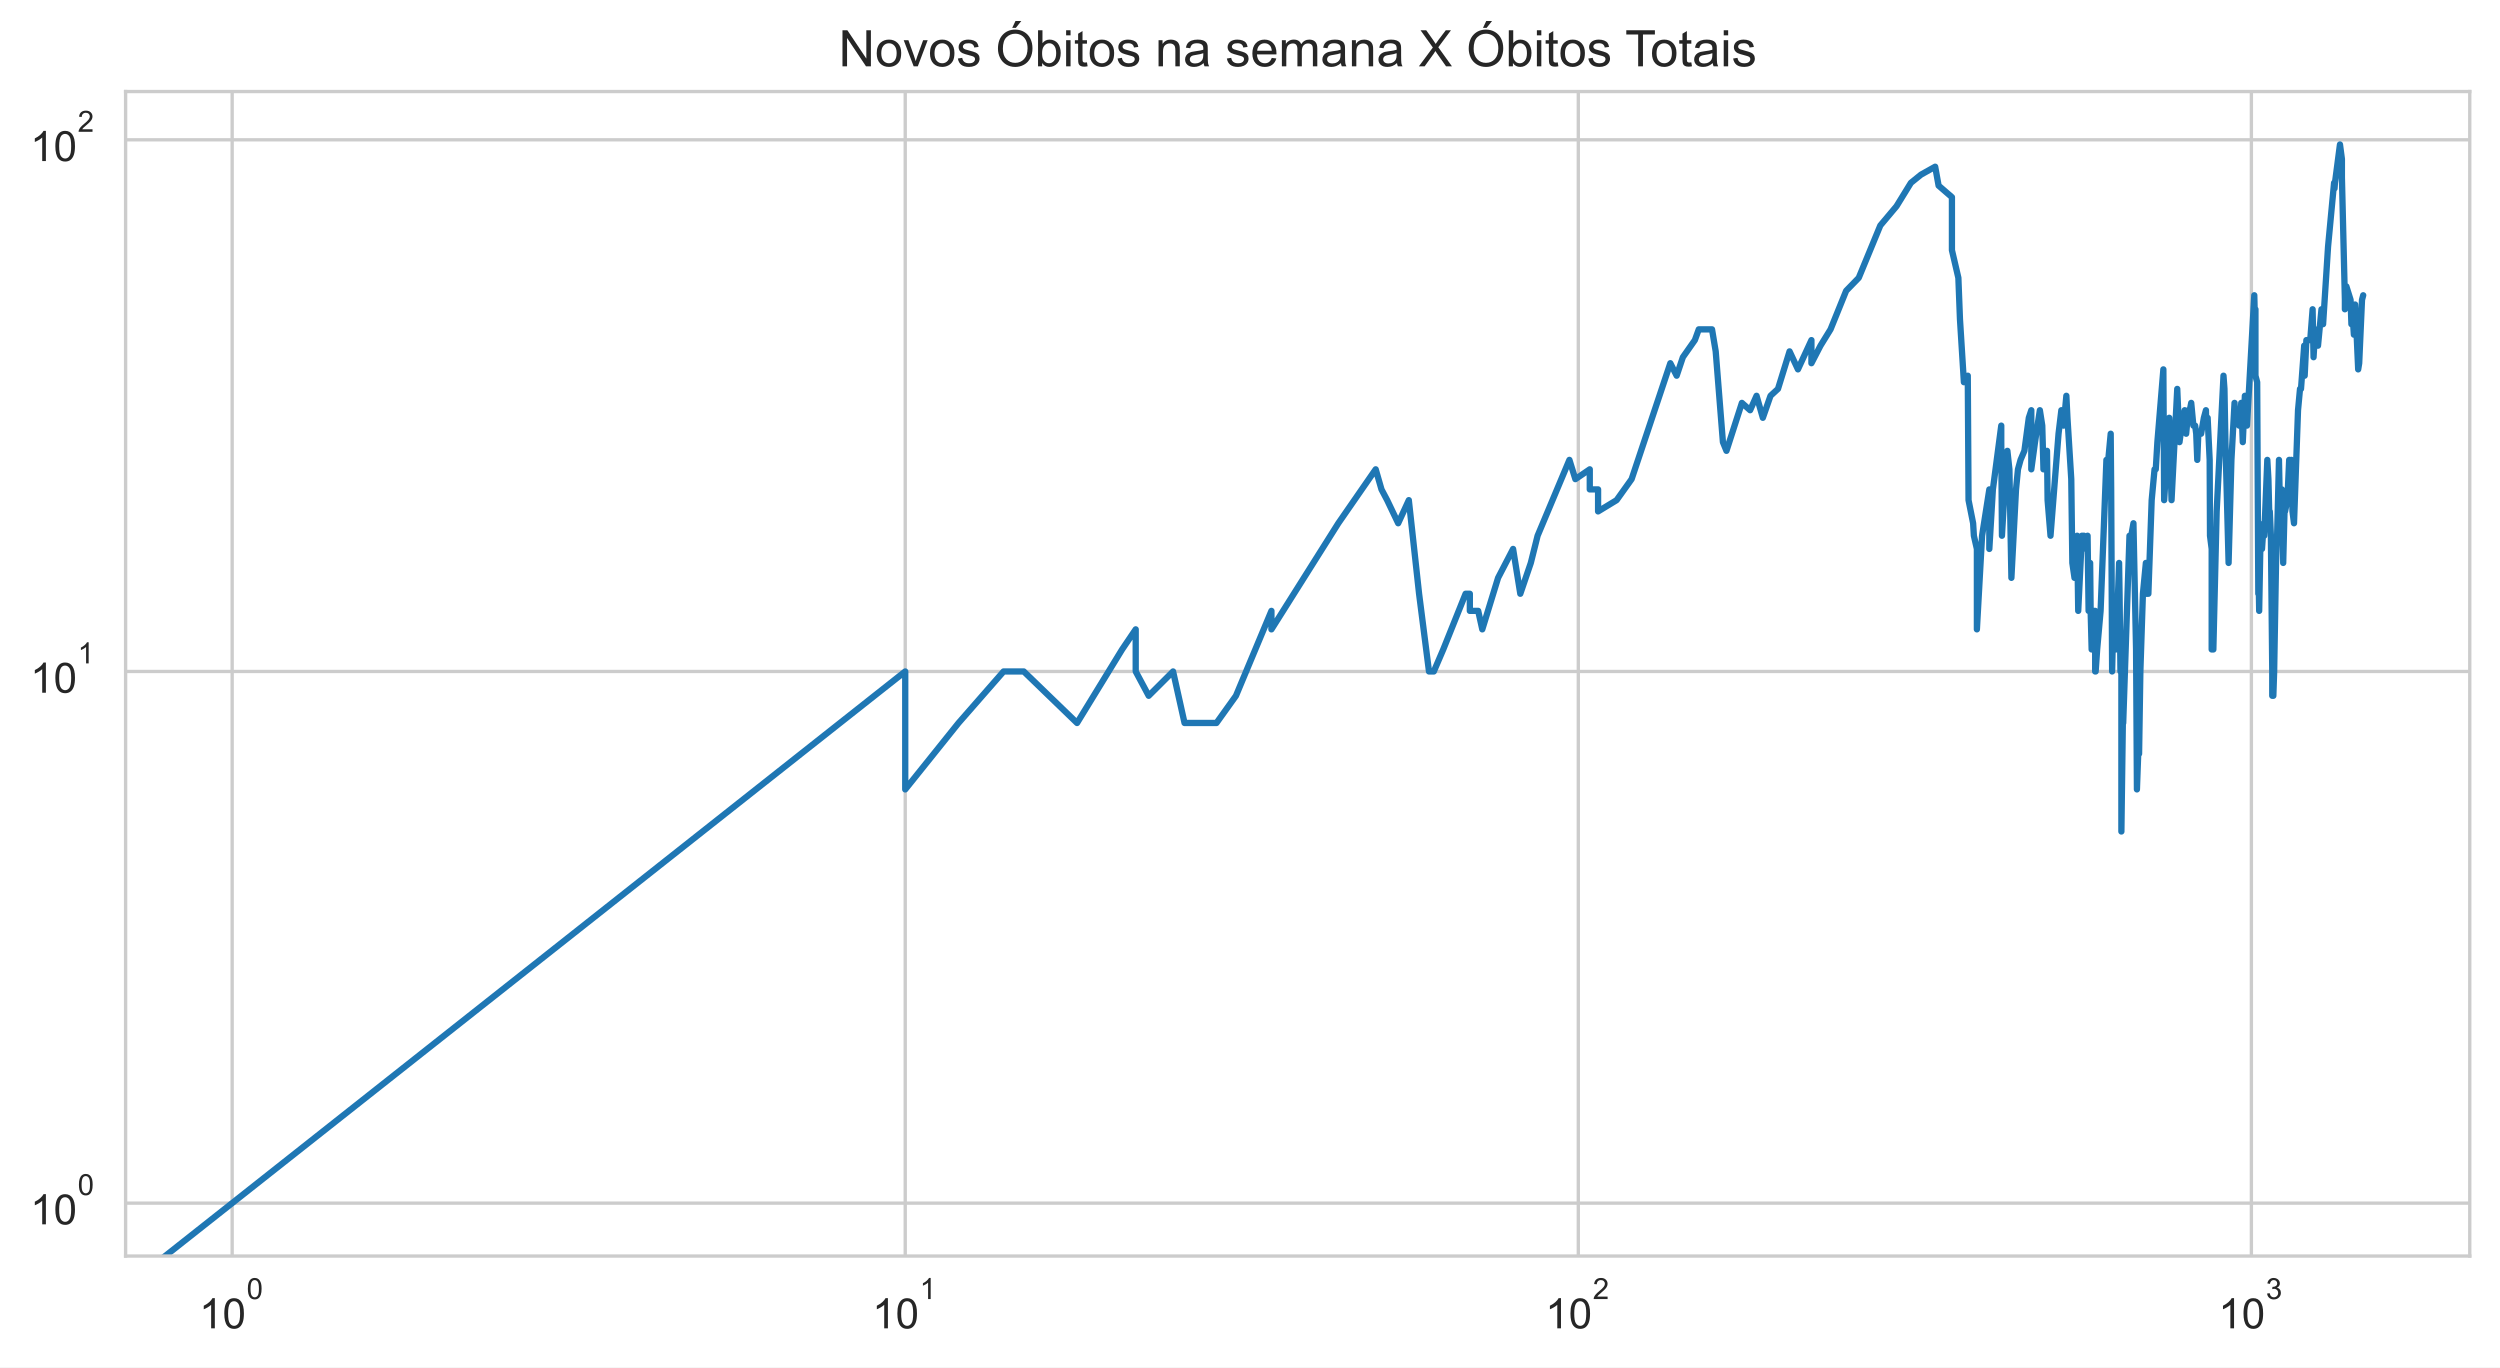
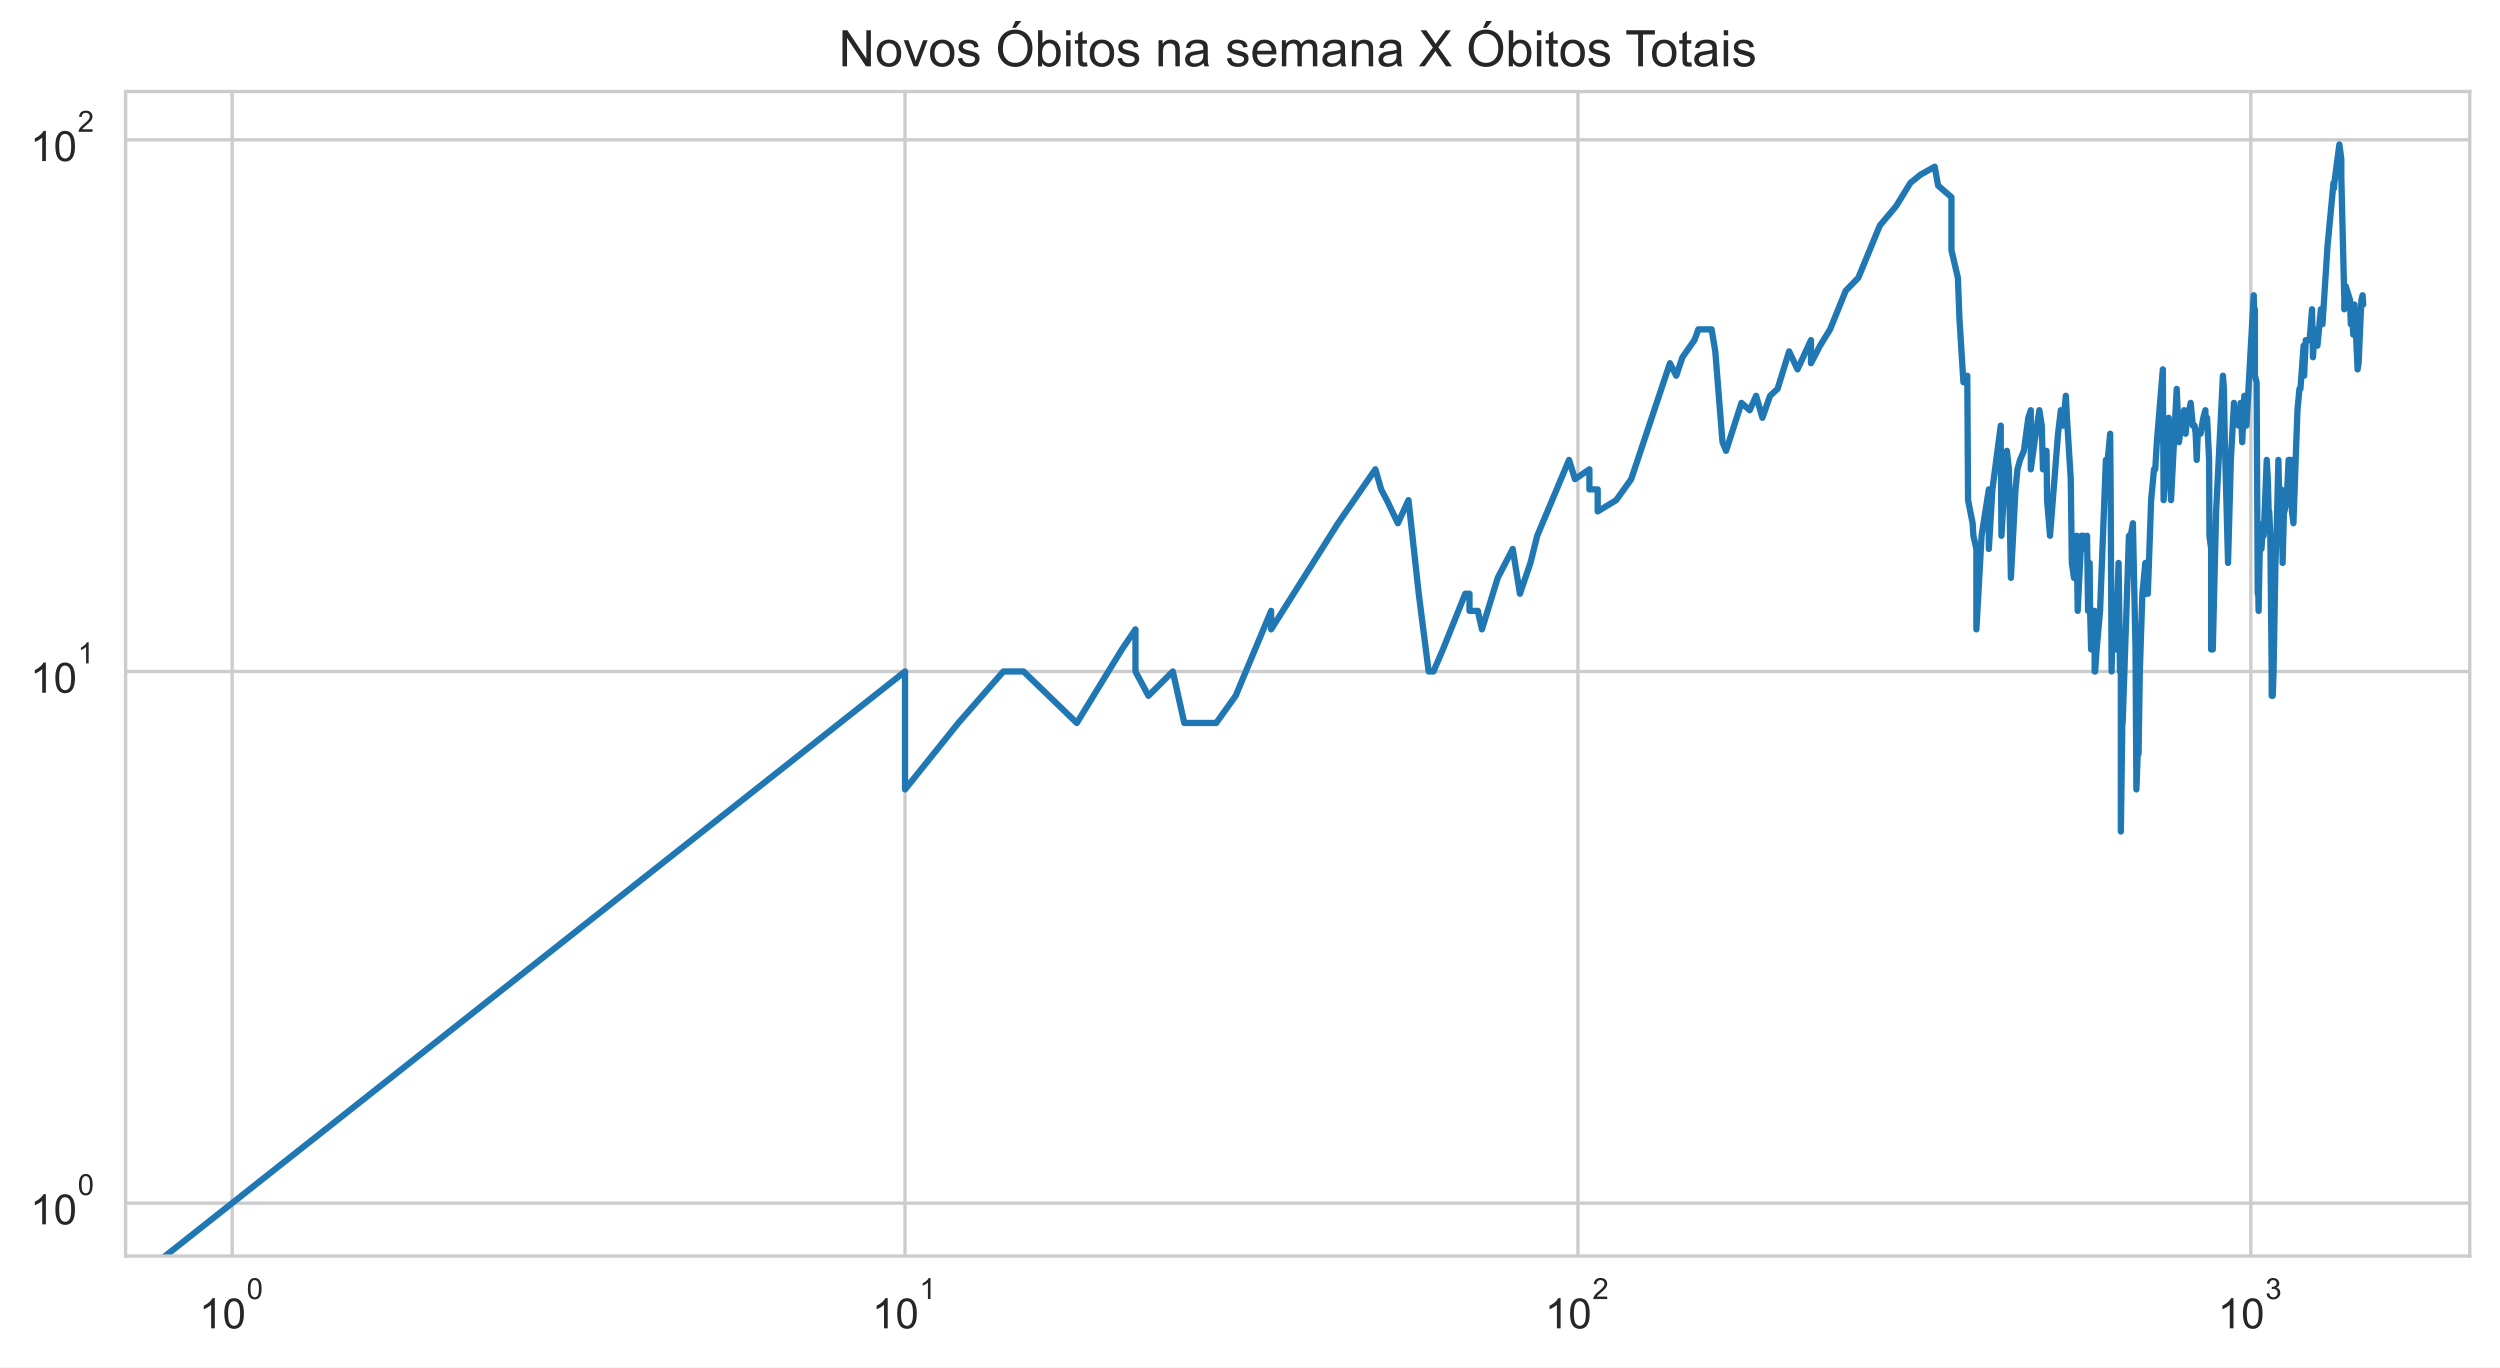
<svg xmlns="http://www.w3.org/2000/svg" xmlns:xlink="http://www.w3.org/1999/xlink" height="325.489pt" version="1.1" viewBox="0 0 595.1 325.489" width="595.1pt">
  <defs>
    <style type="text/css">*{stroke-linecap:butt;stroke-linejoin:round;}</style>
  </defs>
  <g id="figure_1">
    <g id="patch_1">
      <path d="M 0 325.489  L 595.1 325.489  L 595.1 0  L 0 0  z " style="fill:#ffffff;" />
    </g>
    <g id="axes_1">
      <g id="patch_2">
        <path d="M 29.9 298.989  L 587.9 298.989  L 587.9 21.789  L 29.9 21.789  z " style="fill:#ffffff;" />
      </g>
      <g id="matplotlib.axis_1">
        <g id="xtick_1">
          <g id="line2d_1">
-             <path clip-path="url(#p734bae576e)" d="M 55.264 298.989  L 55.264 21.789  " style="fill:none;stroke:#cccccc;stroke-linecap:round;stroke-width:0.8;" />
+             <path clip-path="url(#p5f621864de)" d="M 55.264 298.989  L 55.264 21.789  " style="fill:none;stroke:#cccccc;stroke-linecap:round;stroke-width:0.8;" />
          </g>
          <g id="text_1">
            <g style="fill:#262626;" transform="translate(47.41364 316.3019)scale(0.1 -0.1)">
              <defs>
                <path d="M 2384 0  L 1822 0  L 1822 3584  Q 1619 3391 1289 3197  Q 959 3003 697 2906  L 697 3450  Q 1169 3672 1522 3987  Q 1875 4303 2022 4600  L 2384 4600  L 2384 0  z " id="ArialMT-31" transform="scale(0.015625)" />
                <path d="M 266 2259  Q 266 3072 433 3567  Q 600 4063 929 4331  Q 1259 4600 1759 4600  Q 2128 4600 2406 4451  Q 2684 4303 2865 4023  Q 3047 3744 3150 3342  Q 3253 2941 3253 2259  Q 3253 1453 3087 958  Q 2922 463 2592 192  Q 2263 -78 1759 -78  Q 1097 -78 719 397  Q 266 969 266 2259  z M 844 2259  Q 844 1131 1108 757  Q 1372 384 1759 384  Q 2147 384 2411 759  Q 2675 1134 2675 2259  Q 2675 3391 2411 3762  Q 2147 4134 1753 4134  Q 1366 4134 1134 3806  Q 844 3388 844 2259  z " id="ArialMT-30" transform="scale(0.015625)" />
              </defs>
              <use transform="translate(0 0.99375)" xlink:href="#ArialMT-31" />
              <use transform="translate(55.61523 0.99375)" xlink:href="#ArialMT-30" />
              <use transform="translate(112.9728 70.6875)scale(0.7)" xlink:href="#ArialMT-30" />
            </g>
          </g>
        </g>
        <g id="xtick_2">
          <g id="line2d_2">
-             <path clip-path="url(#p734bae576e)" d="M 215.482 298.989  L 215.482 21.789  " style="fill:none;stroke:#cccccc;stroke-linecap:round;stroke-width:0.8;" />
+             <path clip-path="url(#p5f621864de)" d="M 215.437 298.989  L 215.437 21.789  " style="fill:none;stroke:#cccccc;stroke-linecap:round;stroke-width:0.8;" />
          </g>
          <g id="text_2">
-             <g style="fill:#262626;" transform="translate(207.632 316.3019)scale(0.1 -0.1)">
+             <g style="fill:#262626;" transform="translate(207.5871 316.3019)scale(0.1 -0.1)">
              <use transform="translate(0 0.99375)" xlink:href="#ArialMT-31" />
              <use transform="translate(55.61523 0.99375)" xlink:href="#ArialMT-30" />
              <use transform="translate(112.9728 70.6875)scale(0.7)" xlink:href="#ArialMT-31" />
            </g>
          </g>
        </g>
        <g id="xtick_3">
          <g id="line2d_3">
-             <path clip-path="url(#p734bae576e)" d="M 375.7 298.989  L 375.7 21.789  " style="fill:none;stroke:#cccccc;stroke-linecap:round;stroke-width:0.8;" />
+             <path clip-path="url(#p5f621864de)" d="M 375.61 298.989  L 375.61 21.789  " style="fill:none;stroke:#cccccc;stroke-linecap:round;stroke-width:0.8;" />
          </g>
          <g id="text_3">
-             <g style="fill:#262626;" transform="translate(367.8503 316.3019)scale(0.1 -0.1)">
+             <g style="fill:#262626;" transform="translate(367.7605 316.3019)scale(0.1 -0.1)">
              <defs>
                <path d="M 3222 541  L 3222 0  L 194 0  Q 188 203 259 391  Q 375 700 629 1000  Q 884 1300 1366 1694  Q 2113 2306 2375 2664  Q 2638 3022 2638 3341  Q 2638 3675 2398 3904  Q 2159 4134 1775 4134  Q 1369 4134 1125 3890  Q 881 3647 878 3216  L 300 3275  Q 359 3922 746 4261  Q 1134 4600 1788 4600  Q 2447 4600 2831 4234  Q 3216 3869 3216 3328  Q 3216 3053 3103 2787  Q 2991 2522 2730 2228  Q 2469 1934 1863 1422  Q 1356 997 1212 845  Q 1069 694 975 541  L 3222 541  z " id="ArialMT-32" transform="scale(0.015625)" />
              </defs>
              <use transform="translate(0 0.99375)" xlink:href="#ArialMT-31" />
              <use transform="translate(55.61523 0.99375)" xlink:href="#ArialMT-30" />
              <use transform="translate(112.9728 70.6875)scale(0.7)" xlink:href="#ArialMT-32" />
            </g>
          </g>
        </g>
        <g id="xtick_4">
          <g id="line2d_4">
-             <path clip-path="url(#p734bae576e)" d="M 535.919 298.989  L 535.919 21.789  " style="fill:none;stroke:#cccccc;stroke-linecap:round;stroke-width:0.8;" />
+             <path clip-path="url(#p5f621864de)" d="M 535.784 298.989  L 535.784 21.789  " style="fill:none;stroke:#cccccc;stroke-linecap:round;stroke-width:0.8;" />
          </g>
          <g id="text_4">
-             <g style="fill:#262626;" transform="translate(528.0687 316.3019)scale(0.1 -0.1)">
+             <g style="fill:#262626;" transform="translate(527.9339 316.3019)scale(0.1 -0.1)">
              <defs>
                <path d="M 269 1209  L 831 1284  Q 928 806 1161 595  Q 1394 384 1728 384  Q 2125 384 2398 659  Q 2672 934 2672 1341  Q 2672 1728 2419 1979  Q 2166 2231 1775 2231  Q 1616 2231 1378 2169  L 1441 2663  Q 1497 2656 1531 2656  Q 1891 2656 2178 2843  Q 2466 3031 2466 3422  Q 2466 3731 2256 3934  Q 2047 4138 1716 4138  Q 1388 4138 1169 3931  Q 950 3725 888 3313  L 325 3413  Q 428 3978 793 4289  Q 1159 4600 1703 4600  Q 2078 4600 2393 4439  Q 2709 4278 2876 4000  Q 3044 3722 3044 3409  Q 3044 3113 2884 2869  Q 2725 2625 2413 2481  Q 2819 2388 3044 2092  Q 3269 1797 3269 1353  Q 3269 753 2831 336  Q 2394 -81 1725 -81  Q 1122 -81 723 278  Q 325 638 269 1209  z " id="ArialMT-33" transform="scale(0.015625)" />
              </defs>
              <use transform="translate(0 0.99375)" xlink:href="#ArialMT-31" />
              <use transform="translate(55.61523 0.99375)" xlink:href="#ArialMT-30" />
              <use transform="translate(112.9728 70.6875)scale(0.7)" xlink:href="#ArialMT-33" />
            </g>
          </g>
        </g>
        <g id="xtick_5" />
        <g id="xtick_6" />
        <g id="xtick_7" />
        <g id="xtick_8" />
        <g id="xtick_9" />
        <g id="xtick_10" />
        <g id="xtick_11" />
        <g id="xtick_12" />
        <g id="xtick_13" />
        <g id="xtick_14" />
        <g id="xtick_15" />
        <g id="xtick_16" />
        <g id="xtick_17" />
        <g id="xtick_18" />
        <g id="xtick_19" />
        <g id="xtick_20" />
        <g id="xtick_21" />
        <g id="xtick_22" />
        <g id="xtick_23" />
        <g id="xtick_24" />
        <g id="xtick_25" />
        <g id="xtick_26" />
        <g id="xtick_27" />
        <g id="xtick_28" />
        <g id="xtick_29" />
        <g id="xtick_30" />
        <g id="xtick_31" />
        <g id="xtick_32" />
      </g>
      <g id="matplotlib.axis_2">
        <g id="ytick_1">
          <g id="line2d_5">
-             <path clip-path="url(#p734bae576e)" d="M 29.9 286.389  L 587.9 286.389  " style="fill:none;stroke:#cccccc;stroke-linecap:round;stroke-width:0.8;" />
+             <path clip-path="url(#p5f621864de)" d="M 29.9 286.389  L 587.9 286.389  " style="fill:none;stroke:#cccccc;stroke-linecap:round;stroke-width:0.8;" />
          </g>
          <g id="text_5">
            <g style="fill:#262626;" transform="translate(7.2 291.5456)scale(0.1 -0.1)">
              <use transform="translate(0 0.99375)" xlink:href="#ArialMT-31" />
              <use transform="translate(55.61523 0.99375)" xlink:href="#ArialMT-30" />
              <use transform="translate(112.9728 70.6875)scale(0.7)" xlink:href="#ArialMT-30" />
            </g>
          </g>
        </g>
        <g id="ytick_2">
          <g id="line2d_6">
-             <path clip-path="url(#p734bae576e)" d="M 29.9 159.834  L 587.9 159.834  " style="fill:none;stroke:#cccccc;stroke-linecap:round;stroke-width:0.8;" />
+             <path clip-path="url(#p5f621864de)" d="M 29.9 159.834  L 587.9 159.834  " style="fill:none;stroke:#cccccc;stroke-linecap:round;stroke-width:0.8;" />
          </g>
          <g id="text_6">
            <g style="fill:#262626;" transform="translate(7.2 164.9904)scale(0.1 -0.1)">
              <use transform="translate(0 0.99375)" xlink:href="#ArialMT-31" />
              <use transform="translate(55.61523 0.99375)" xlink:href="#ArialMT-30" />
              <use transform="translate(112.9728 70.6875)scale(0.7)" xlink:href="#ArialMT-31" />
            </g>
          </g>
        </g>
        <g id="ytick_3">
          <g id="line2d_7">
-             <path clip-path="url(#p734bae576e)" d="M 29.9 33.279  L 587.9 33.279  " style="fill:none;stroke:#cccccc;stroke-linecap:round;stroke-width:0.8;" />
+             <path clip-path="url(#p5f621864de)" d="M 29.9 33.279  L 587.9 33.279  " style="fill:none;stroke:#cccccc;stroke-linecap:round;stroke-width:0.8;" />
          </g>
          <g id="text_7">
            <g style="fill:#262626;" transform="translate(7.2 38.43524)scale(0.1 -0.1)">
              <use transform="translate(0 0.99375)" xlink:href="#ArialMT-31" />
              <use transform="translate(55.61523 0.99375)" xlink:href="#ArialMT-30" />
              <use transform="translate(112.9728 70.6875)scale(0.7)" xlink:href="#ArialMT-32" />
            </g>
          </g>
        </g>
        <g id="ytick_4" />
        <g id="ytick_5" />
        <g id="ytick_6" />
        <g id="ytick_7" />
        <g id="ytick_8" />
        <g id="ytick_9" />
        <g id="ytick_10" />
        <g id="ytick_11" />
        <g id="ytick_12" />
        <g id="ytick_13" />
        <g id="ytick_14" />
        <g id="ytick_15" />
        <g id="ytick_16" />
        <g id="ytick_17" />
        <g id="ytick_18" />
        <g id="ytick_19" />
        <g id="ytick_20" />
        <g id="ytick_21" />
      </g>
      <g id="line2d_8">
-         <path clip-path="url(#p734bae576e)" d="M 4.497 326.489  L 215.482 159.834  L 215.482 187.91  L 228.168 172.099  L 238.894 159.834  L 238.894 159.834  L 243.695 159.834  L 256.381 172.099  L 267.107 154.596  L 270.344 149.813  L 270.344 159.834  L 273.437 165.625  L 273.437 165.625  L 279.239 159.834  L 281.968 172.099  L 289.567 172.099  L 294.207 165.625  L 302.652 145.414  L 302.652 149.813  L 302.652 149.813  L 318.575 124.556  L 327.47 111.716  L 328.848 116.499  L 330.199 119.056  L 332.825 124.556  L 335.355 119.056  L 337.797 141.341  L 340.156 159.834  L 341.306 159.834  L 343.551 154.596  L 348.865 141.341  L 349.881 141.341  L 349.881 145.414  L 351.869 145.414  L 352.842 149.813  L 356.604 137.549  L 360.174 130.67  L 361.892 141.341  L 364.392 134.002  L 366.01 127.528  L 373.581 109.473  L 375.001 114.056  L 378.429 111.716  L 378.429 116.499  L 380.408 116.499  L 380.408 121.737  L 384.818 119.056  L 388.387 114.056  L 397.605 86.46  L 399.113 89.431  L 400.588 85.032  L 403.448 80.959  L 404.376 78.402  L 407.529 78.402  L 408.404 83.64  L 410.122 105.243  L 410.966 107.317  L 414.639 95.905  L 416.6 97.65  L 418.129 94.214  L 419.625 99.452  L 421.452 94.214  L 423.232 92.573  L 425.988 83.64  L 427.985 87.925  L 431.192 80.959  L 431.192 86.46  L 433.353 82.283  L 435.742 78.402  L 439.458 69.22  L 442.454 66.137  L 447.591 53.673  L 451.445 49.091  L 451.445 49.091  L 454.873 43.52  L 457.284 41.569  L 460.648 39.684  L 461.464 44.186  L 464.637 46.935  L 464.637 59.553  L 464.637 59.553  L 466.17 66.137  L 466.548 75.959  L 467.485 90.98  L 468.409 89.431  L 468.592 119.056  L 468.592 119.056  L 469.682 124.556  L 469.862 127.528  L 470.578 130.67  L 470.578 149.813  L 471.813 127.528  L 471.813 127.528  L 473.539 116.499  L 473.539 130.67  L 474.387 116.499  L 476.38 101.315  L 476.38 105.243  L 476.38 105.243  L 476.543 127.528  L 477.032 119.056  L 477.838 107.317  L 478.317 111.716  L 478.793 137.549  L 479.892 116.499  L 479.892 116.499  L 480.357 111.716  L 480.973 109.473  L 481.886 107.317  L 482.937 99.452  L 483.531 97.65  L 483.531 111.716  L 483.531 111.716  L 484.411 105.243  L 485.569 97.65  L 486.14 101.315  L 486.424 111.716  L 487.129 109.473  L 487.129 109.473  L 487.269 107.317  L 487.409 119.056  L 488.104 127.528  L 490.015 103.244  L 490.684 97.65  L 491.215 99.452  L 491.215 99.452  L 491.215 101.315  L 491.874 94.214  L 492.135 99.452  L 493.043 114.056  L 493.3 134.002  L 493.3 134.002  L 493.812 137.549  L 494.446 127.528  L 494.699 145.414  L 495.574 127.528  L 495.574 127.528  L 496.069 127.528  L 496.561 130.67  L 496.927 127.528  L 497.171 145.414  L 497.534 134.002  L 497.655 145.414  L 497.895 154.596  L 498.494 145.414  L 498.494 149.813  L 498.732 145.414  L 498.732 159.834  L 498.85 159.834  L 499.205 154.596  L 500.026 145.414  L 501.41 109.473  L 501.639 109.473  L 501.639 109.473  L 501.639 111.716  L 502.431 103.244  L 502.544 116.499  L 502.768 159.834  L 502.768 159.834  L 502.992 149.813  L 503.659 154.596  L 503.88 149.813  L 504.429 134.002  L 504.538 141.341  L 504.756 159.834  L 504.974 159.834  L 504.974 197.931  L 505.407 165.625  L 505.407 172.099  L 506.901 127.528  L 507.217 130.67  L 507.217 130.67  L 507.322 127.528  L 507.845 124.556  L 508.467 154.596  L 508.673 187.91  L 508.981 179.438  L 509.186 179.438  L 509.492 159.834  L 510.099 141.341  L 510.802 134.002  L 510.802 141.341  L 510.901 141.341  L 511.398 141.341  L 512.185 119.056  L 512.867 111.716  L 513.157 111.716  L 513.157 111.716  L 513.542 105.243  L 514.967 87.925  L 515.155 119.056  L 515.155 119.056  L 516.364 99.452  L 516.914 119.056  L 518.272 92.573  L 518.272 92.573  L 518.808 105.243  L 519.605 99.452  L 520.043 97.65  L 520.392 103.244  L 520.912 97.65  L 520.912 99.452  L 520.912 99.452  L 521.599 95.905  L 522.11 101.315  L 522.533 101.315  L 522.786 103.244  L 523.037 109.473  L 523.288 103.244  L 523.952 103.244  L 524.61 99.452  L 525.1 97.65  L 525.181 101.315  L 525.505 99.452  L 525.988 109.473  L 526.068 127.528  L 526.468 130.67  L 526.468 154.596  L 526.468 154.596  L 526.865 154.596  L 527.653 121.737  L 529.28 89.431  L 529.28 89.431  L 529.509 92.573  L 529.738 105.243  L 530.494 134.002  L 531.168 109.473  L 531.168 109.473  L 531.909 95.905  L 531.982 99.452  L 532.788 97.65  L 533.006 101.315  L 533.512 95.905  L 533.512 95.905  L 533.871 105.243  L 534.371 94.214  L 534.867 101.315  L 536.611 70.288  L 536.749 75.959  L 536.886 73.62  L 536.886 73.62  L 536.886 89.431  L 537.297 90.98  L 537.569 141.341  L 537.705 141.341  L 537.772 145.414  L 537.772 145.414  L 538.043 130.67  L 538.447 130.67  L 538.848 124.556  L 538.981 124.556  L 538.981 127.528  L 538.981 127.528  L 539.71 109.473  L 539.973 114.056  L 540.235 124.556  L 540.301 121.737  L 540.301 121.737  L 540.561 127.528  L 540.886 159.834  L 540.886 165.625  L 540.886 165.625  L 541.145 165.625  L 541.338 159.834  L 541.787 134.002  L 542.043 127.528  L 542.487 109.473  L 542.487 109.473  L 542.677 119.056  L 543.18 116.499  L 543.368 119.056  L 543.493 134.002  L 543.493 134.002  L 543.804 121.737  L 543.928 121.737  L 544.484 119.056  L 544.914 109.473  L 545.036 109.473  L 545.036 109.473  L 545.158 116.499  L 545.462 109.473  L 545.704 121.737  L 546.066 124.556  L 547.021 97.65  L 547.494 92.573  L 547.73 92.573  L 548.489 82.283  L 548.605 89.431  L 549.01 80.959  L 549.926 80.959  L 550.493 73.62  L 550.718 85.032  L 551.111 78.402  L 551.334 80.959  L 551.334 82.283  L 551.779 82.283  L 552.605 73.62  L 552.987 77.167  L 554.174 58.673  L 555.605 43.52  L 555.71 44.861  L 555.814 43.52  L 557.006 34.389  L 557.467 37.862  L 557.467 42.211  L 558.178 71.376  L 558.178 73.62  L 558.531 68.173  L 559.53 71.376  L 559.728 77.167  L 559.826 74.777  L 560.073 75.959  L 560.318 79.665  L 560.611 72.486  L 560.806 75.959  L 561.34 87.925  L 561.581 86.46  L 562.251 71.376  L 562.536 70.288  L 562.536 70.288  " style="fill:none;stroke:#1f77b4;stroke-linecap:round;stroke-width:1.5;" />
+         <path clip-path="url(#p5f621864de)" d="M 4.511 326.489  L 215.437 159.834  L 215.437 187.91  L 228.12 172.099  L 238.843 159.834  L 238.843 159.834  L 243.642 159.834  L 256.325 172.099  L 267.048 154.596  L 270.284 149.813  L 270.284 159.834  L 273.376 165.625  L 273.376 165.625  L 279.176 159.834  L 281.905 172.099  L 289.501 172.099  L 294.14 165.625  L 302.582 145.414  L 302.582 149.813  L 302.582 149.813  L 318.501 124.556  L 327.393 111.716  L 328.771 116.499  L 330.122 119.056  L 332.747 124.556  L 335.277 119.056  L 337.718 141.341  L 340.076 159.834  L 341.226 159.834  L 343.47 154.596  L 348.783 141.341  L 349.798 141.341  L 349.798 145.414  L 351.786 145.414  L 352.759 149.813  L 356.52 137.549  L 360.088 130.67  L 361.806 141.341  L 364.305 134.002  L 365.923 127.528  L 373.492 109.473  L 374.911 114.056  L 378.339 111.716  L 378.339 116.499  L 380.317 116.499  L 380.317 121.737  L 384.725 119.056  L 388.293 114.056  L 397.509 86.46  L 399.016 89.431  L 400.491 85.032  L 403.35 80.959  L 404.278 78.402  L 407.43 78.402  L 408.305 83.64  L 410.023 105.243  L 410.866 107.317  L 414.539 95.905  L 416.498 97.65  L 418.027 94.214  L 419.523 99.452  L 421.349 94.214  L 423.128 92.573  L 425.884 83.64  L 427.881 87.925  L 431.087 80.959  L 431.087 86.46  L 433.247 82.283  L 435.635 78.402  L 439.35 69.22  L 442.345 66.137  L 447.481 53.673  L 451.334 49.091  L 451.334 49.091  L 454.761 43.52  L 457.171 41.569  L 460.534 39.684  L 461.35 44.186  L 464.522 46.935  L 464.522 59.553  L 464.522 59.553  L 466.055 66.137  L 466.433 75.959  L 467.369 90.98  L 468.293 89.431  L 468.476 119.056  L 468.476 119.056  L 469.566 124.556  L 469.746 127.528  L 470.461 130.67  L 470.461 149.813  L 471.696 127.528  L 471.696 127.528  L 473.422 116.499  L 473.422 130.67  L 474.269 116.499  L 476.262 101.315  L 476.262 105.243  L 476.262 105.243  L 476.425 127.528  L 476.913 119.056  L 477.719 107.317  L 478.199 111.716  L 478.675 137.549  L 479.772 116.499  L 479.772 116.499  L 480.238 111.716  L 480.853 109.473  L 481.767 107.317  L 482.817 99.452  L 483.411 97.65  L 483.411 111.716  L 483.411 111.716  L 484.291 105.243  L 485.448 97.65  L 486.019 101.315  L 486.303 111.716  L 487.008 109.473  L 487.008 109.473  L 487.148 107.317  L 487.288 119.056  L 487.983 127.528  L 489.893 103.244  L 490.562 97.65  L 491.093 99.452  L 491.093 99.452  L 491.093 101.315  L 491.751 94.214  L 492.013 99.452  L 492.921 114.056  L 493.178 134.002  L 493.178 134.002  L 493.689 137.549  L 494.323 127.528  L 494.575 145.414  L 495.45 127.528  L 495.45 127.528  L 495.945 127.528  L 496.437 130.67  L 496.803 127.528  L 497.047 145.414  L 497.41 134.002  L 497.531 145.414  L 497.771 154.596  L 498.369 145.414  L 498.369 149.813  L 498.607 145.414  L 498.607 159.834  L 498.726 159.834  L 499.08 154.596  L 499.901 145.414  L 501.285 109.473  L 501.513 109.473  L 501.513 109.473  L 501.513 111.716  L 502.306 103.244  L 502.418 116.499  L 502.643 159.834  L 502.643 159.834  L 502.866 149.813  L 503.533 154.596  L 503.754 149.813  L 504.303 134.002  L 504.412 141.341  L 504.63 159.834  L 504.848 159.834  L 504.848 197.931  L 505.28 165.625  L 505.28 172.099  L 506.774 127.528  L 507.09 130.67  L 507.09 130.67  L 507.195 127.528  L 507.718 124.556  L 508.34 154.596  L 508.546 187.91  L 508.854 179.438  L 509.059 179.438  L 509.364 159.834  L 509.972 141.341  L 510.674 134.002  L 510.674 141.341  L 510.774 141.341  L 511.27 141.341  L 512.057 119.056  L 512.739 111.716  L 513.029 111.716  L 513.029 111.716  L 513.414 105.243  L 514.838 87.925  L 515.026 119.056  L 515.026 119.056  L 516.234 99.452  L 516.785 119.056  L 518.143 92.573  L 518.143 92.573  L 518.678 105.243  L 519.474 99.452  L 519.913 97.65  L 520.262 103.244  L 520.781 97.65  L 520.781 99.452  L 520.781 99.452  L 521.468 95.905  L 521.979 101.315  L 522.402 101.315  L 522.655 103.244  L 522.906 109.473  L 523.157 103.244  L 523.821 103.244  L 524.479 99.452  L 524.968 97.65  L 525.049 101.315  L 525.373 99.452  L 525.856 109.473  L 525.936 127.528  L 526.336 130.67  L 526.336 154.596  L 526.336 154.596  L 526.733 154.596  L 527.521 121.737  L 529.147 89.431  L 529.147 89.431  L 529.376 92.573  L 529.605 105.243  L 530.361 134.002  L 531.034 109.473  L 531.034 109.473  L 531.775 95.905  L 531.849 99.452  L 532.654 97.65  L 532.872 101.315  L 533.378 95.905  L 533.378 95.905  L 533.737 105.243  L 534.236 94.214  L 534.733 101.315  L 536.476 70.288  L 536.614 75.959  L 536.751 73.62  L 536.751 73.62  L 536.751 89.431  L 537.161 90.98  L 537.434 141.341  L 537.569 141.341  L 537.637 145.414  L 537.637 145.414  L 537.908 130.67  L 538.311 130.67  L 538.713 124.556  L 538.846 124.556  L 538.846 127.528  L 538.846 127.528  L 539.574 109.473  L 539.837 114.056  L 540.099 124.556  L 540.165 121.737  L 540.165 121.737  L 540.425 127.528  L 540.75 159.834  L 540.75 165.625  L 540.75 165.625  L 541.009 165.625  L 541.202 159.834  L 541.651 134.002  L 541.906 127.528  L 542.351 109.473  L 542.351 109.473  L 542.54 119.056  L 543.043 116.499  L 543.231 119.056  L 543.356 134.002  L 543.356 134.002  L 543.667 121.737  L 543.791 121.737  L 544.347 119.056  L 544.776 109.473  L 544.899 109.473  L 544.899 109.473  L 545.02 116.499  L 545.324 109.473  L 545.567 121.737  L 545.928 124.556  L 546.884 97.65  L 547.356 92.573  L 547.592 92.573  L 548.351 82.283  L 548.467 89.431  L 548.871 80.959  L 549.787 80.959  L 550.354 73.62  L 550.579 85.032  L 550.972 78.402  L 551.195 80.959  L 551.195 82.283  L 551.639 82.283  L 552.465 73.62  L 552.847 77.167  L 554.035 58.673  L 555.465 43.52  L 555.569 44.861  L 555.674 43.52  L 556.866 34.389  L 557.327 37.862  L 557.327 42.211  L 558.037 71.376  L 558.037 73.62  L 558.39 68.173  L 559.388 71.376  L 559.586 77.167  L 559.685 74.777  L 559.931 75.959  L 560.176 79.665  L 560.47 72.486  L 560.665 75.959  L 561.198 87.925  L 561.439 86.46  L 562.109 71.376  L 562.394 70.288  L 562.536 72.486  L 562.536 72.486  " style="fill:none;stroke:#1f77b4;stroke-linecap:round;stroke-width:1.5;" />
      </g>
      <g id="patch_3">
        <path d="M 29.9 298.989  L 29.9 21.789  " style="fill:none;stroke:#cccccc;stroke-linecap:square;stroke-linejoin:miter;stroke-width:0.8;" />
      </g>
      <g id="patch_4">
        <path d="M 587.9 298.989  L 587.9 21.789  " style="fill:none;stroke:#cccccc;stroke-linecap:square;stroke-linejoin:miter;stroke-width:0.8;" />
      </g>
      <g id="patch_5">
        <path d="M 29.9 298.989  L 587.9 298.989  " style="fill:none;stroke:#cccccc;stroke-linecap:square;stroke-linejoin:miter;stroke-width:0.8;" />
      </g>
      <g id="patch_6">
        <path d="M 29.9 21.789  L 587.9 21.789  " style="fill:none;stroke:#cccccc;stroke-linecap:square;stroke-linejoin:miter;stroke-width:0.8;" />
      </g>
      <g id="text_8">
        <g style="fill:#262626;" transform="translate(199.6278 15.78937)scale(0.12 -0.12)">
          <defs>
            <path d="M 488 0  L 488 4581  L 1109 4581  L 3516 984  L 3516 4581  L 4097 4581  L 4097 0  L 3475 0  L 1069 3600  L 1069 0  L 488 0  z " id="ArialMT-4e" transform="scale(0.015625)" />
            <path d="M 213 1659  Q 213 2581 725 3025  Q 1153 3394 1769 3394  Q 2453 3394 2887 2945  Q 3322 2497 3322 1706  Q 3322 1066 3130 698  Q 2938 331 2570 128  Q 2203 -75 1769 -75  Q 1072 -75 642 372  Q 213 819 213 1659  z M 791 1659  Q 791 1022 1069 705  Q 1347 388 1769 388  Q 2188 388 2466 706  Q 2744 1025 2744 1678  Q 2744 2294 2464 2611  Q 2184 2928 1769 2928  Q 1347 2928 1069 2612  Q 791 2297 791 1659  z " id="ArialMT-6f" transform="scale(0.015625)" />
            <path d="M 1344 0  L 81 3319  L 675 3319  L 1388 1331  Q 1503 1009 1600 663  Q 1675 925 1809 1294  L 2547 3319  L 3125 3319  L 1869 0  L 1344 0  z " id="ArialMT-76" transform="scale(0.015625)" />
            <path d="M 197 991  L 753 1078  Q 800 744 1014 566  Q 1228 388 1613 388  Q 2000 388 2187 545  Q 2375 703 2375 916  Q 2375 1106 2209 1216  Q 2094 1291 1634 1406  Q 1016 1563 777 1677  Q 538 1791 414 1992  Q 291 2194 291 2438  Q 291 2659 392 2848  Q 494 3038 669 3163  Q 800 3259 1026 3326  Q 1253 3394 1513 3394  Q 1903 3394 2198 3281  Q 2494 3169 2634 2976  Q 2775 2784 2828 2463  L 2278 2388  Q 2241 2644 2061 2787  Q 1881 2931 1553 2931  Q 1166 2931 1000 2803  Q 834 2675 834 2503  Q 834 2394 903 2306  Q 972 2216 1119 2156  Q 1203 2125 1616 2013  Q 2213 1853 2448 1751  Q 2684 1650 2818 1456  Q 2953 1263 2953 975  Q 2953 694 2789 445  Q 2625 197 2315 61  Q 2006 -75 1616 -75  Q 969 -75 630 194  Q 291 463 197 991  z " id="ArialMT-73" transform="scale(0.015625)" />
            <path id="ArialMT-20" transform="scale(0.015625)" />
            <path d="M 309 2231  Q 309 3372 921 4017  Q 1534 4663 2503 4663  Q 3138 4663 3647 4359  Q 4156 4056 4423 3514  Q 4691 2972 4691 2284  Q 4691 1588 4409 1038  Q 4128 488 3612 205  Q 3097 -78 2500 -78  Q 1853 -78 1343 234  Q 834 547 571 1087  Q 309 1628 309 2231  z M 934 2222  Q 934 1394 1379 917  Q 1825 441 2497 441  Q 3181 441 3623 922  Q 4066 1403 4066 2288  Q 4066 2847 3877 3264  Q 3688 3681 3323 3911  Q 2959 4141 2506 4141  Q 1863 4141 1398 3698  Q 934 3256 934 2222  z M 2118 4883  L 2533 5758  L 3271 5758  L 2583 4883  L 2118 4883  z " id="ArialMT-d3" transform="scale(0.015625)" />
            <path d="M 941 0  L 419 0  L 419 4581  L 981 4581  L 981 2947  Q 1338 3394 1891 3394  Q 2197 3394 2470 3270  Q 2744 3147 2920 2923  Q 3097 2700 3197 2384  Q 3297 2069 3297 1709  Q 3297 856 2875 390  Q 2453 -75 1863 -75  Q 1275 -75 941 416  L 941 0  z M 934 1684  Q 934 1088 1097 822  Q 1363 388 1816 388  Q 2184 388 2453 708  Q 2722 1028 2722 1663  Q 2722 2313 2464 2622  Q 2206 2931 1841 2931  Q 1472 2931 1203 2611  Q 934 2291 934 1684  z " id="ArialMT-62" transform="scale(0.015625)" />
            <path d="M 425 3934  L 425 4581  L 988 4581  L 988 3934  L 425 3934  z M 425 0  L 425 3319  L 988 3319  L 988 0  L 425 0  z " id="ArialMT-69" transform="scale(0.015625)" />
            <path d="M 1650 503  L 1731 6  Q 1494 -44 1306 -44  Q 1000 -44 831 53  Q 663 150 594 308  Q 525 466 525 972  L 525 2881  L 113 2881  L 113 3319  L 525 3319  L 525 4141  L 1084 4478  L 1084 3319  L 1650 3319  L 1650 2881  L 1084 2881  L 1084 941  Q 1084 700 1114 631  Q 1144 563 1211 522  Q 1278 481 1403 481  Q 1497 481 1650 503  z " id="ArialMT-74" transform="scale(0.015625)" />
            <path d="M 422 0  L 422 3319  L 928 3319  L 928 2847  Q 1294 3394 1984 3394  Q 2284 3394 2536 3286  Q 2788 3178 2913 3003  Q 3038 2828 3088 2588  Q 3119 2431 3119 2041  L 3119 0  L 2556 0  L 2556 2019  Q 2556 2363 2490 2533  Q 2425 2703 2258 2804  Q 2091 2906 1866 2906  Q 1506 2906 1245 2678  Q 984 2450 984 1813  L 984 0  L 422 0  z " id="ArialMT-6e" transform="scale(0.015625)" />
            <path d="M 2588 409  Q 2275 144 1986 34  Q 1697 -75 1366 -75  Q 819 -75 525 192  Q 231 459 231 875  Q 231 1119 342 1320  Q 453 1522 633 1644  Q 813 1766 1038 1828  Q 1203 1872 1538 1913  Q 2219 1994 2541 2106  Q 2544 2222 2544 2253  Q 2544 2597 2384 2738  Q 2169 2928 1744 2928  Q 1347 2928 1158 2789  Q 969 2650 878 2297  L 328 2372  Q 403 2725 575 2942  Q 747 3159 1072 3276  Q 1397 3394 1825 3394  Q 2250 3394 2515 3294  Q 2781 3194 2906 3042  Q 3031 2891 3081 2659  Q 3109 2516 3109 2141  L 3109 1391  Q 3109 606 3145 398  Q 3181 191 3288 0  L 2700 0  Q 2613 175 2588 409  z M 2541 1666  Q 2234 1541 1622 1453  Q 1275 1403 1131 1340  Q 988 1278 909 1158  Q 831 1038 831 891  Q 831 666 1001 516  Q 1172 366 1500 366  Q 1825 366 2078 508  Q 2331 650 2450 897  Q 2541 1088 2541 1459  L 2541 1666  z " id="ArialMT-61" transform="scale(0.015625)" />
            <path d="M 2694 1069  L 3275 997  Q 3138 488 2766 206  Q 2394 -75 1816 -75  Q 1088 -75 661 373  Q 234 822 234 1631  Q 234 2469 665 2931  Q 1097 3394 1784 3394  Q 2450 3394 2872 2941  Q 3294 2488 3294 1666  Q 3294 1616 3291 1516  L 816 1516  Q 847 969 1125 678  Q 1403 388 1819 388  Q 2128 388 2347 550  Q 2566 713 2694 1069  z M 847 1978  L 2700 1978  Q 2663 2397 2488 2606  Q 2219 2931 1791 2931  Q 1403 2931 1139 2672  Q 875 2413 847 1978  z " id="ArialMT-65" transform="scale(0.015625)" />
            <path d="M 422 0  L 422 3319  L 925 3319  L 925 2853  Q 1081 3097 1340 3245  Q 1600 3394 1931 3394  Q 2300 3394 2536 3241  Q 2772 3088 2869 2813  Q 3263 3394 3894 3394  Q 4388 3394 4653 3120  Q 4919 2847 4919 2278  L 4919 0  L 4359 0  L 4359 2091  Q 4359 2428 4304 2576  Q 4250 2725 4106 2815  Q 3963 2906 3769 2906  Q 3419 2906 3187 2673  Q 2956 2441 2956 1928  L 2956 0  L 2394 0  L 2394 2156  Q 2394 2531 2256 2718  Q 2119 2906 1806 2906  Q 1569 2906 1367 2781  Q 1166 2656 1075 2415  Q 984 2175 984 1722  L 984 0  L 422 0  z " id="ArialMT-6d" transform="scale(0.015625)" />
            <path d="M 28 0  L 1800 2388  L 238 4581  L 959 4581  L 1791 3406  Q 2050 3041 2159 2844  Q 2313 3094 2522 3366  L 3444 4581  L 4103 4581  L 2494 2422  L 4228 0  L 3478 0  L 2325 1634  Q 2228 1775 2125 1941  Q 1972 1691 1906 1597  L 756 0  L 28 0  z " id="ArialMT-58" transform="scale(0.015625)" />
            <path d="M 1659 0  L 1659 4041  L 150 4041  L 150 4581  L 3781 4581  L 3781 4041  L 2266 4041  L 2266 0  L 1659 0  z " id="ArialMT-54" transform="scale(0.015625)" />
          </defs>
          <use xlink:href="#ArialMT-4e" />
          <use x="72.217" xlink:href="#ArialMT-6f" />
          <use x="127.832" xlink:href="#ArialMT-76" />
          <use x="177.832" xlink:href="#ArialMT-6f" />
          <use x="233.447" xlink:href="#ArialMT-73" />
          <use x="283.447" xlink:href="#ArialMT-20" />
          <use x="311.23" xlink:href="#ArialMT-d3" />
          <use x="389.014" xlink:href="#ArialMT-62" />
          <use x="444.629" xlink:href="#ArialMT-69" />
          <use x="466.846" xlink:href="#ArialMT-74" />
          <use x="494.629" xlink:href="#ArialMT-6f" />
          <use x="550.244" xlink:href="#ArialMT-73" />
          <use x="600.244" xlink:href="#ArialMT-20" />
          <use x="628.027" xlink:href="#ArialMT-6e" />
          <use x="683.643" xlink:href="#ArialMT-61" />
          <use x="739.258" xlink:href="#ArialMT-20" />
          <use x="767.041" xlink:href="#ArialMT-73" />
          <use x="817.041" xlink:href="#ArialMT-65" />
          <use x="872.656" xlink:href="#ArialMT-6d" />
          <use x="955.957" xlink:href="#ArialMT-61" />
          <use x="1011.572" xlink:href="#ArialMT-6e" />
          <use x="1067.188" xlink:href="#ArialMT-61" />
          <use x="1122.803" xlink:href="#ArialMT-20" />
          <use x="1150.586" xlink:href="#ArialMT-58" />
          <use x="1217.285" xlink:href="#ArialMT-20" />
          <use x="1245.068" xlink:href="#ArialMT-d3" />
          <use x="1322.852" xlink:href="#ArialMT-62" />
          <use x="1378.467" xlink:href="#ArialMT-69" />
          <use x="1400.684" xlink:href="#ArialMT-74" />
          <use x="1428.467" xlink:href="#ArialMT-6f" />
          <use x="1484.082" xlink:href="#ArialMT-73" />
          <use x="1534.082" xlink:href="#ArialMT-20" />
          <use x="1560.115" xlink:href="#ArialMT-54" />
          <use x="1610.074" xlink:href="#ArialMT-6f" />
          <use x="1665.689" xlink:href="#ArialMT-74" />
          <use x="1693.473" xlink:href="#ArialMT-61" />
          <use x="1749.088" xlink:href="#ArialMT-69" />
          <use x="1771.305" xlink:href="#ArialMT-73" />
        </g>
      </g>
    </g>
  </g>
  <defs>
-     <clipPath id="p734bae576e">
+     <clipPath id="p5f621864de">
      <rect height="277.2" width="558" x="29.9" y="21.789" />
    </clipPath>
  </defs>
</svg>
